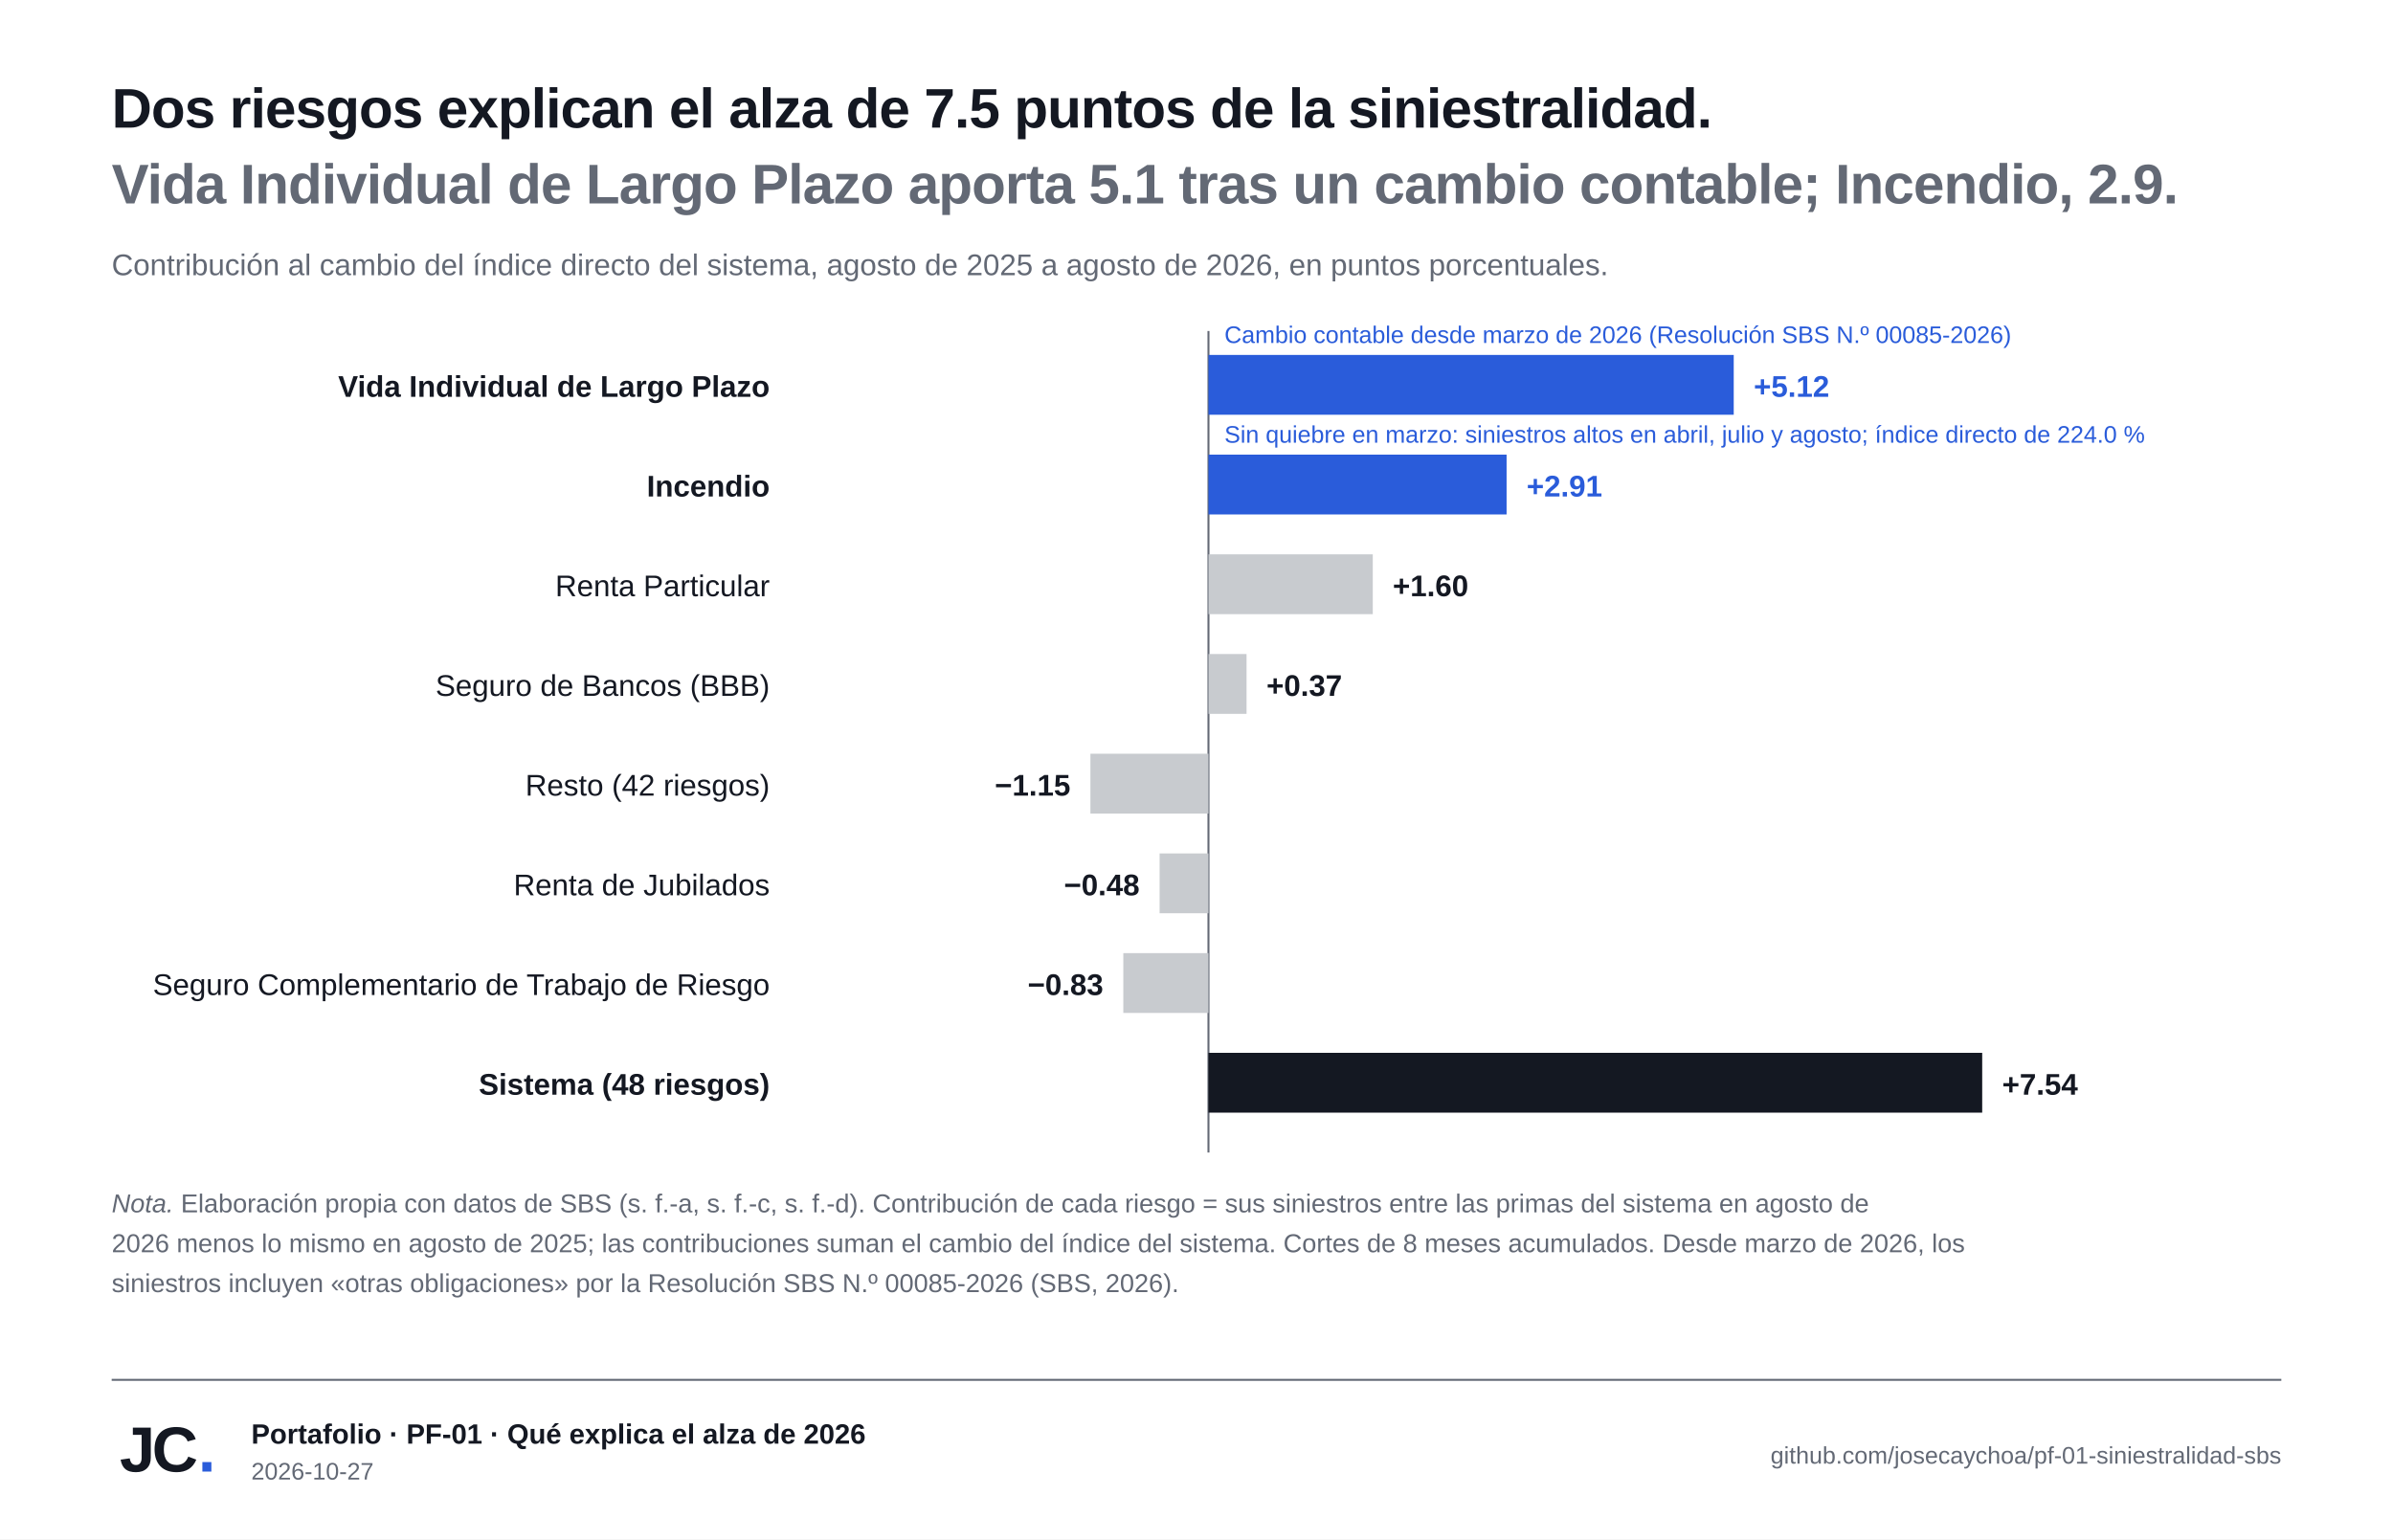
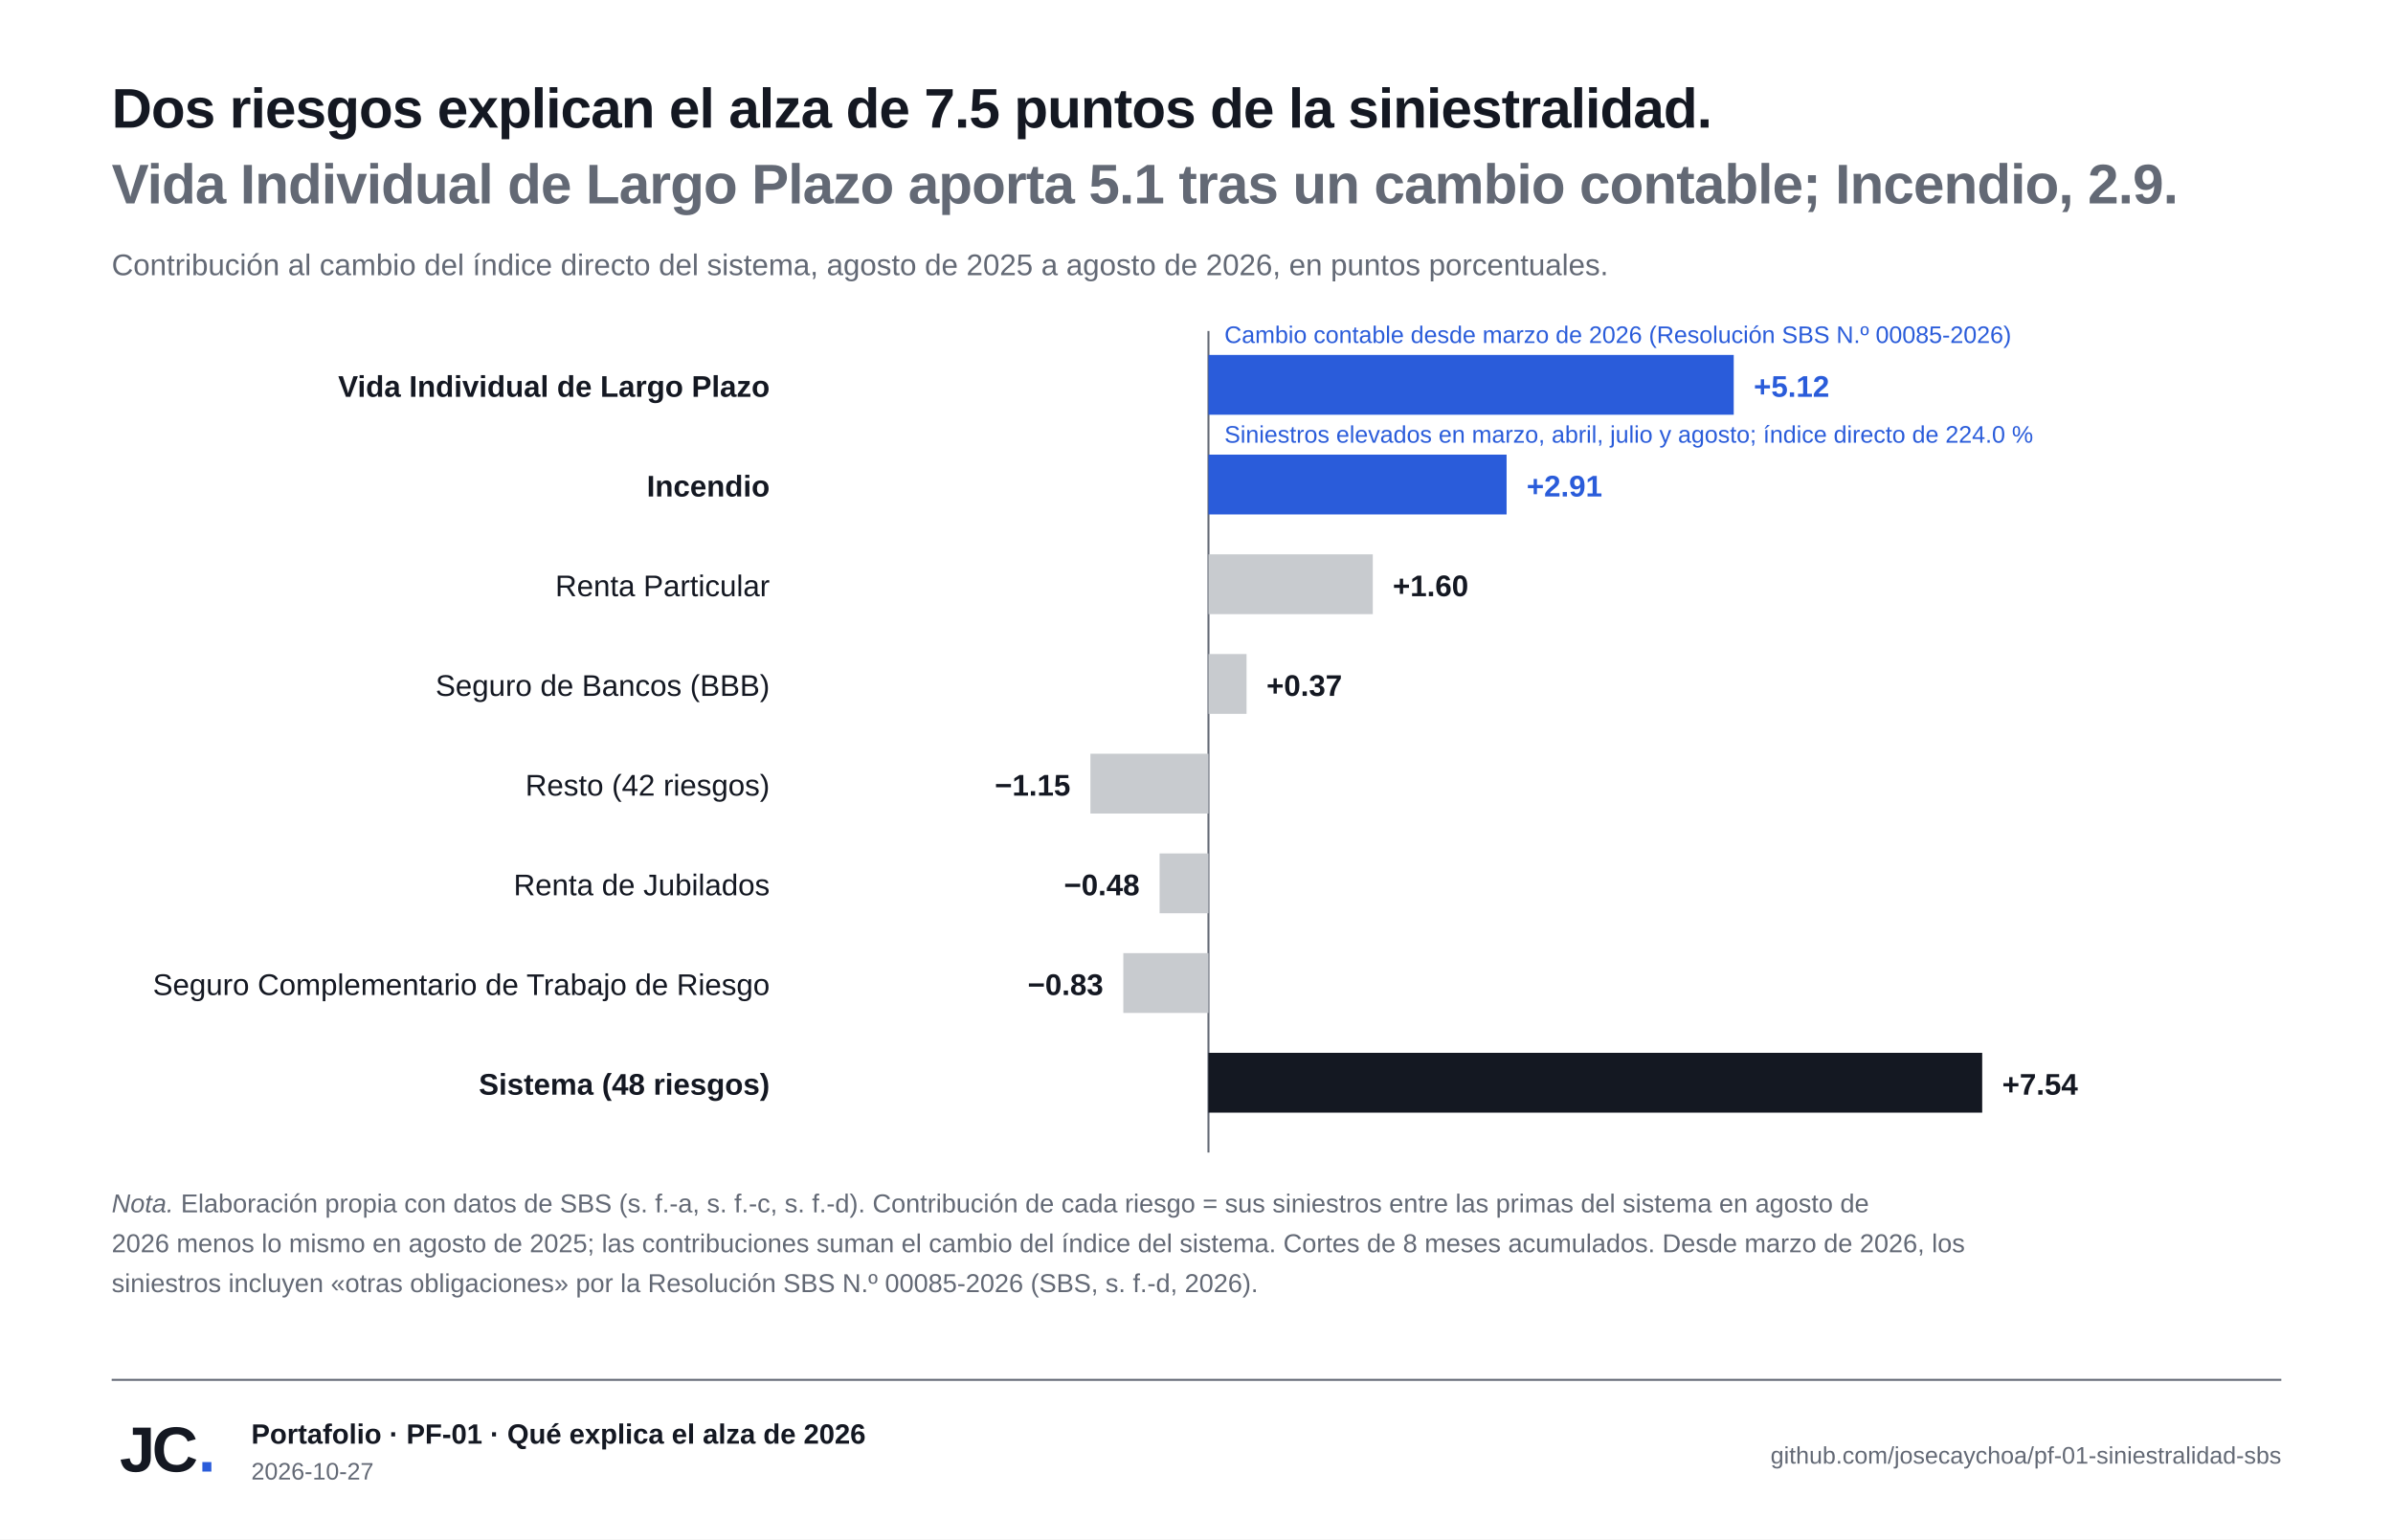
<svg xmlns="http://www.w3.org/2000/svg" width="1200" height="772" viewBox="0 0 1200 772" font-family="Arial, 'Liberation Sans', Helvetica, sans-serif" role="img" aria-labelledby="t d">
  <rect width="1200" height="772" fill="#FFFFFF" />
  <text x="56" y="64" font-size="28" font-weight="600" fill="#141822" text-anchor="start" letter-spacing="-0.4">Dos riesgos explican el alza de 7.5 puntos de la siniestralidad.</text>
  <text x="56" y="102" font-size="28" font-weight="600" fill="#636975" text-anchor="start" letter-spacing="-0.4">Vida Individual de Largo Plazo aporta 5.1 tras un cambio contable; Incendio, 2.9.</text>
  <text x="56" y="138" font-size="15" font-weight="400" fill="#636975" text-anchor="start">Contribución al cambio del índice directo del sistema, agosto de 2025 a agosto de 2026, en puntos porcentuales.</text>
  <line x1="606" y1="166" x2="606" y2="578" stroke="#636975" stroke-width="1" />
  <rect x="606" y="178" width="263.4" height="30" fill="#2A5CDA" />
  <text x="386" y="199" font-size="15" font-weight="600" fill="#141822" text-anchor="end">Vida Individual de Largo Plazo</text>
  <text x="879.425" y="199" font-size="15" font-weight="600" fill="#2A5CDA" text-anchor="start">+5.12</text>
  <rect x="606" y="228" width="149.5" height="30" fill="#2A5CDA" />
  <text x="386" y="249" font-size="15" font-weight="600" fill="#141822" text-anchor="end">Incendio</text>
  <text x="765.537" y="249" font-size="15" font-weight="600" fill="#2A5CDA" text-anchor="start">+2.91</text>
  <rect x="606" y="278" width="82.4" height="30" fill="#C8CBCF" />
  <text x="386" y="299" font-size="15" font-weight="400" fill="#141822" text-anchor="end">Renta Particular</text>
  <text x="698.408" y="299" font-size="15" font-weight="600" fill="#141822" text-anchor="start">+1.60</text>
  <rect x="606" y="328" width="19.1" height="30" fill="#C8CBCF" />
  <text x="386" y="349" font-size="15" font-weight="400" fill="#141822" text-anchor="end">Seguro de Bancos (BBB)</text>
  <text x="635.077" y="349" font-size="15" font-weight="600" fill="#141822" text-anchor="start">+0.37</text>
  <rect x="546.8" y="378" width="59.2" height="30" fill="#C8CBCF" />
  <text x="386" y="399" font-size="15" font-weight="400" fill="#141822" text-anchor="end">Resto (42 riesgos)</text>
  <text x="536.79" y="399" font-size="15" font-weight="600" fill="#141822" text-anchor="end">−1.15</text>
  <rect x="581.5" y="428" width="24.5" height="30" fill="#C8CBCF" />
  <text x="386" y="449" font-size="15" font-weight="400" fill="#141822" text-anchor="end">Renta de Jubilados</text>
  <text x="571.48" y="449" font-size="15" font-weight="600" fill="#141822" text-anchor="end">−0.48</text>
  <rect x="563.3" y="478" width="42.7" height="30" fill="#C8CBCF" />
  <text x="386" y="499" font-size="15" font-weight="400" fill="#141822" text-anchor="end">Seguro Complementario de Trabajo de Riesgo</text>
  <text x="553.282" y="499" font-size="15" font-weight="600" fill="#141822" text-anchor="end">−0.83</text>
  <rect x="606" y="528" width="388.0" height="30" fill="#141822" />
  <text x="386" y="549" font-size="15" font-weight="700" fill="#141822" text-anchor="end">Sistema (48 riesgos)</text>
  <text x="1004" y="549" font-size="15" font-weight="600" fill="#141822" text-anchor="start">+7.54</text>
  <text x="614" y="172" font-size="12" font-weight="400" fill="#2A5CDA" text-anchor="start">Cambio contable desde marzo de 2026 (Resolución SBS N.º 00085-2026)</text>
-   <text x="614" y="222" font-size="12" font-weight="400" fill="#2A5CDA" text-anchor="start">Sin quiebre en marzo: siniestros altos en abril, julio y agosto; índice directo de 224.0 %</text>
+   <text x="614" y="222" font-size="12" font-weight="400" fill="#2A5CDA" text-anchor="start">Siniestros elevados en marzo, abril, julio y agosto; índice directo de 224.0 %</text>
  <text x="56" y="608" font-size="13" font-weight="400" fill="#636975" text-anchor="start">
    <tspan font-style="italic">Nota.</tspan> Elaboración propia con datos de SBS (s. f.-a, s. f.-c, s. f.-d). Contribución de cada riesgo = sus siniestros entre las primas del sistema en agosto de</text>
  <text x="56" y="628" font-size="13" font-weight="400" fill="#636975" text-anchor="start">2026 menos lo mismo en agosto de 2025; las contribuciones suman el cambio del índice del sistema. Cortes de 8 meses acumulados. Desde marzo de 2026, los</text>
-   <text x="56" y="648" font-size="13" font-weight="400" fill="#636975" text-anchor="start">siniestros incluyen «otras obligaciones» por la Resolución SBS N.º 00085-2026 (SBS, 2026).</text>
+   <text x="56" y="648" font-size="13" font-weight="400" fill="#636975" text-anchor="start">siniestros incluyen «otras obligaciones» por la Resolución SBS N.º 00085-2026 (SBS, s. f.-d, 2026).</text>
  <line x1="56" y1="692" x2="1144" y2="692" stroke="#636975" stroke-width="1" />
  <text x="60" y="738" font-size="32" font-weight="700" fill="#141822" text-anchor="start" letter-spacing="-1.6">JC<tspan fill="#2A5CDA">.</tspan>
  </text>
  <text x="126" y="724" font-size="14" font-weight="700" fill="#141822" text-anchor="start">Portafolio · PF-01 · Qué explica el alza de 2026</text>
  <text x="126" y="742" font-size="12" font-weight="400" fill="#636975" text-anchor="start">2026-10-27</text>
  <text x="1144" y="734" font-size="12" font-weight="400" fill="#636975" text-anchor="end">github.com/josecaychoa/pf-01-siniestralidad-sbs</text>
</svg>
